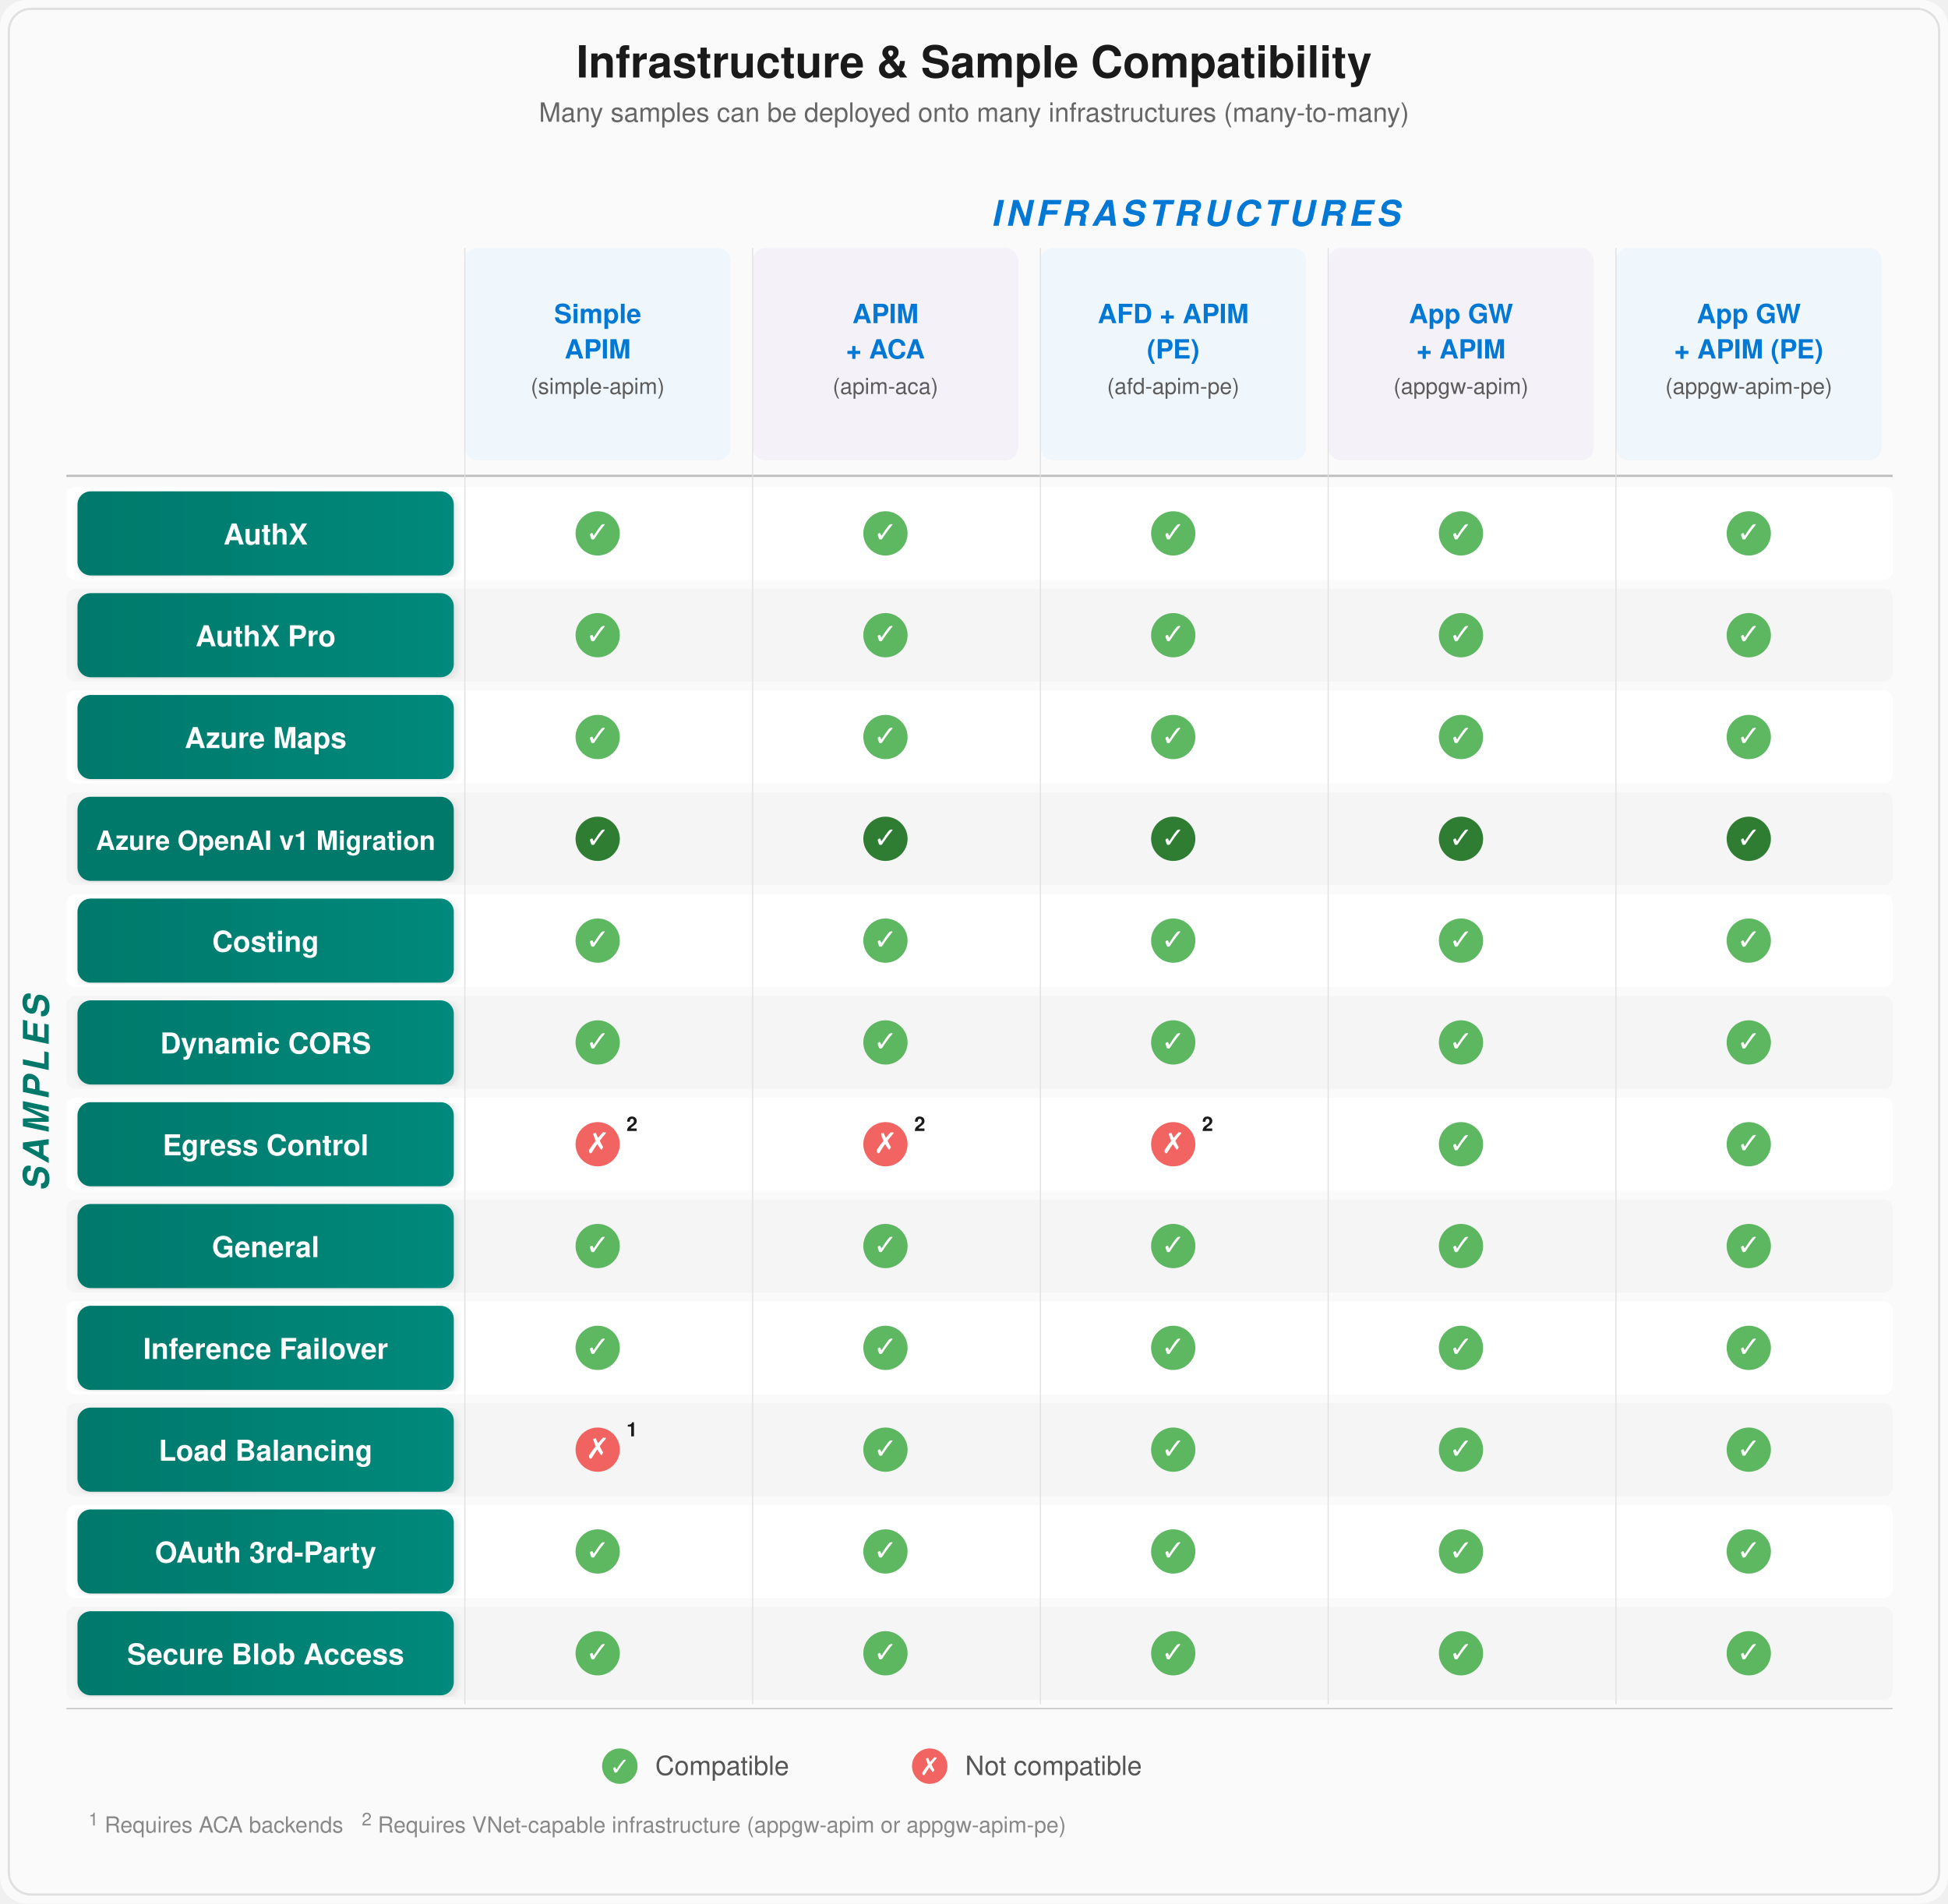
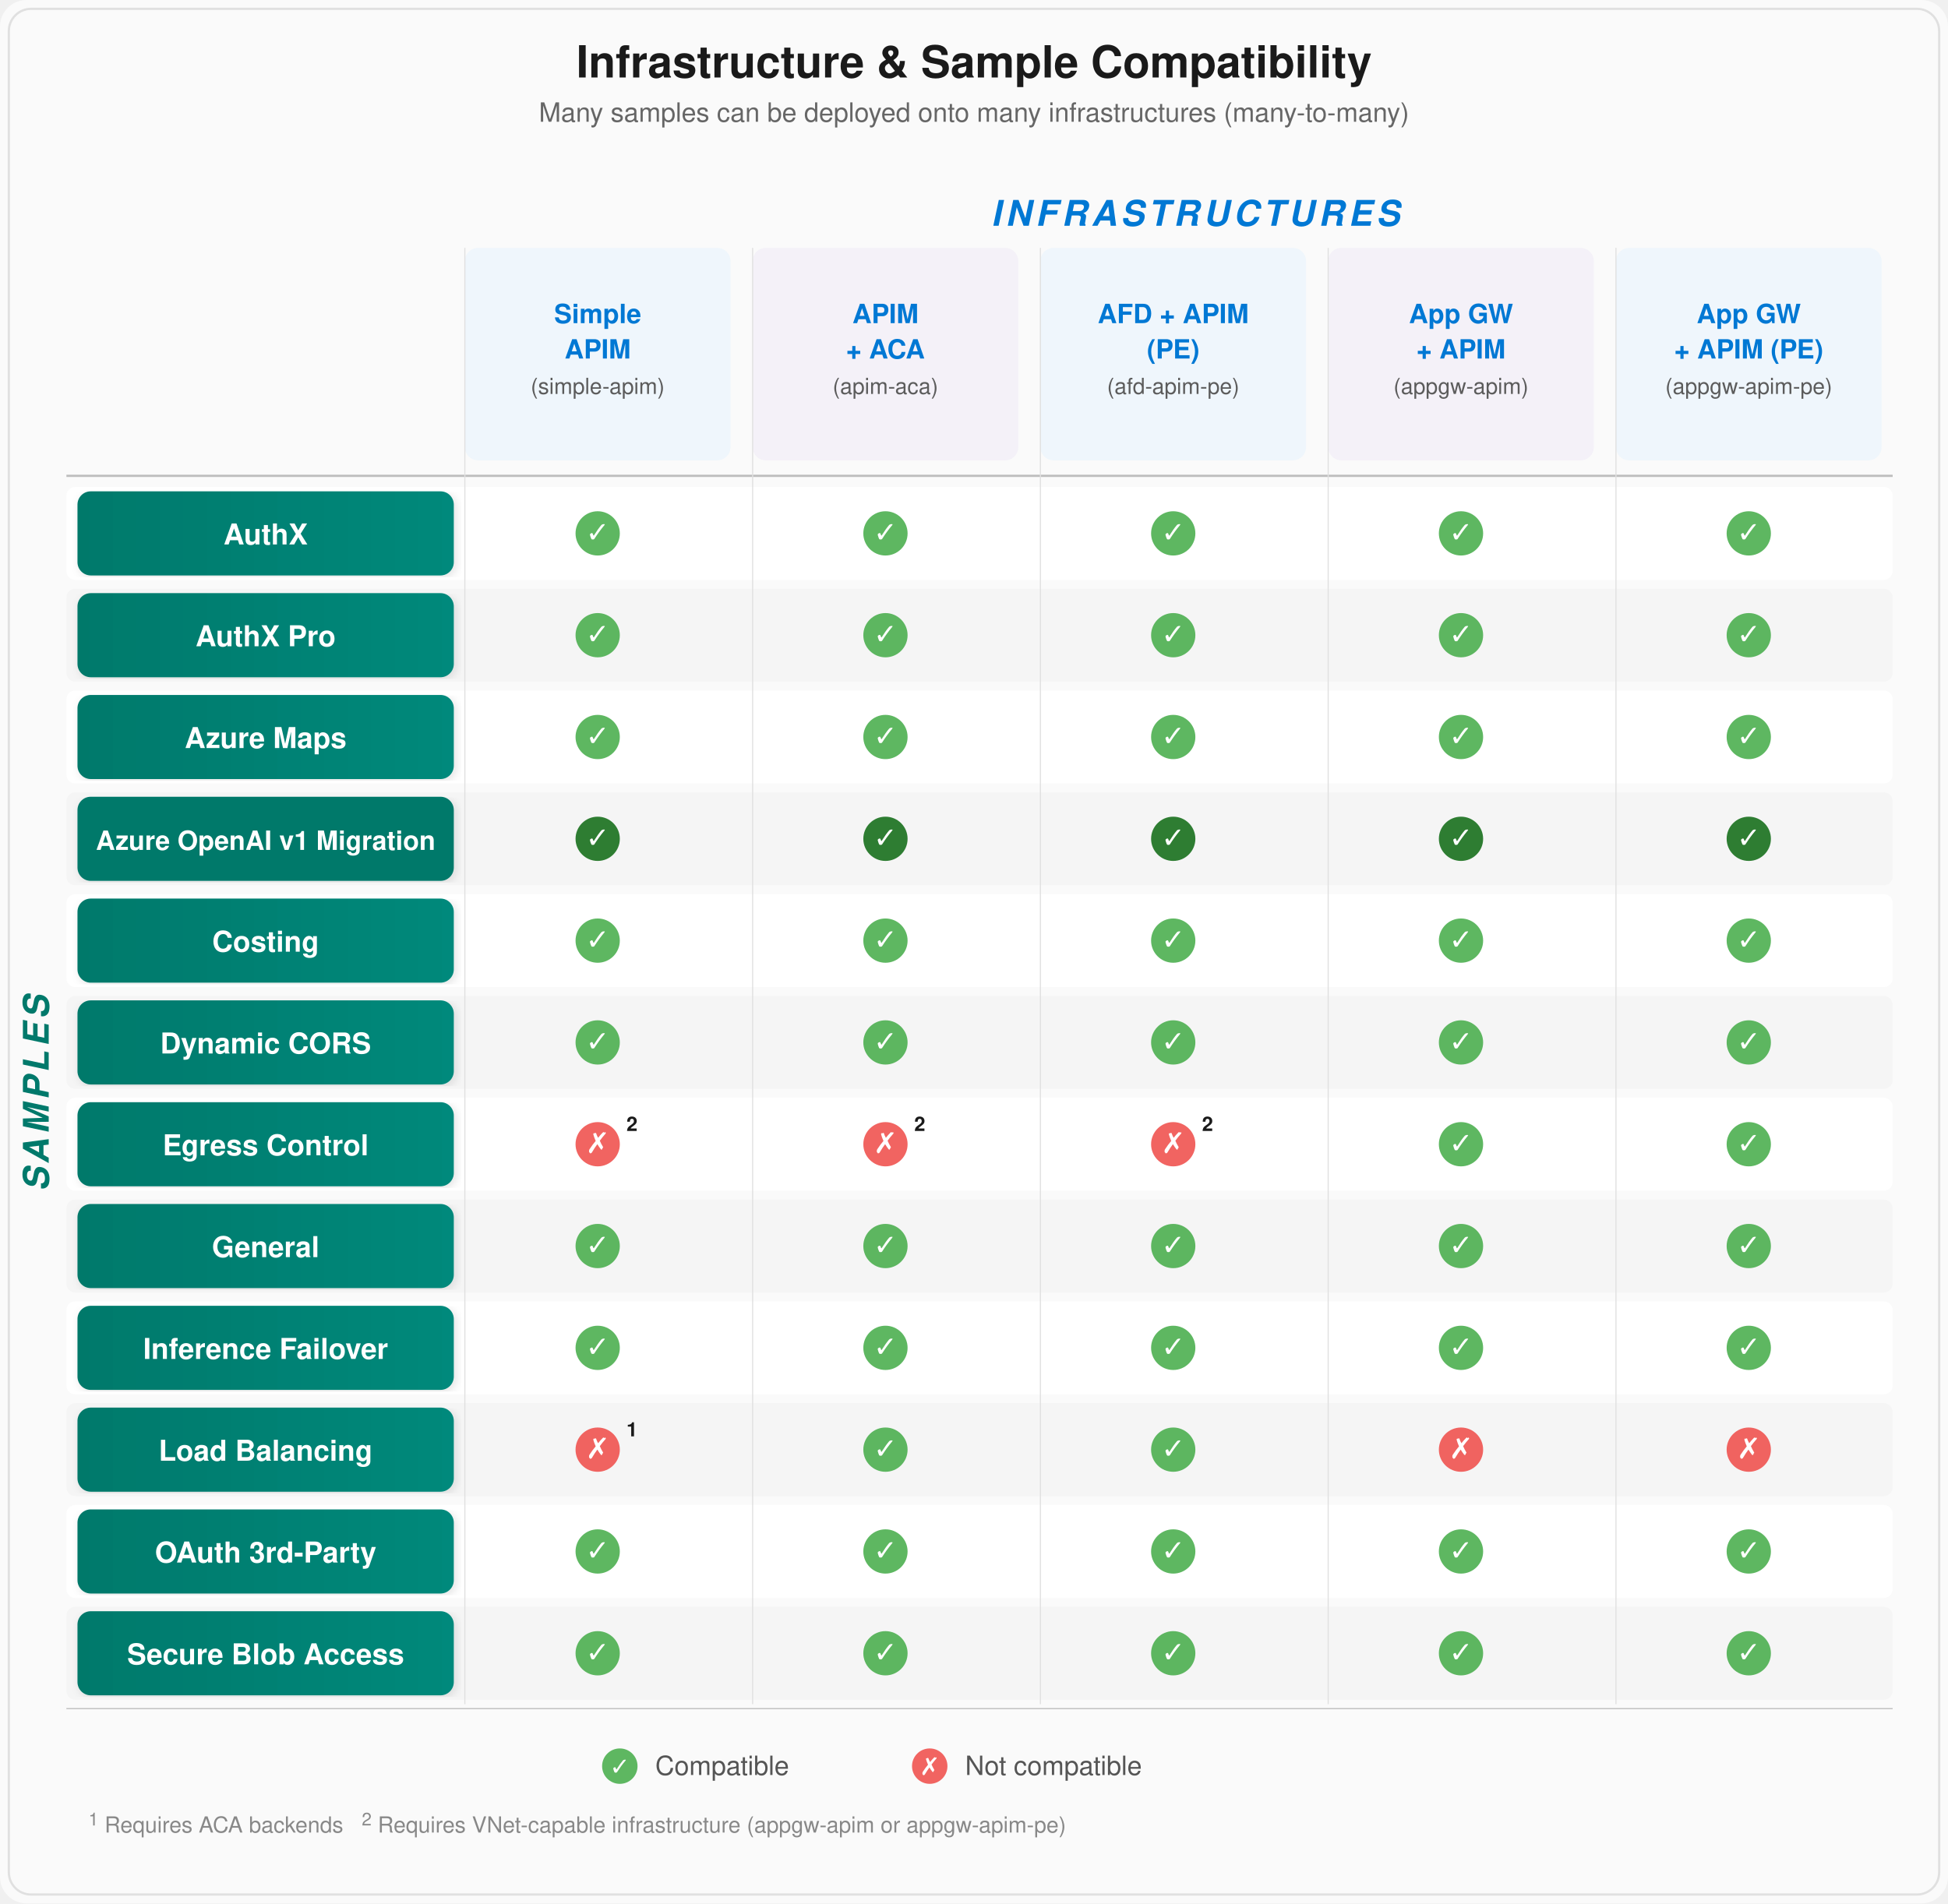
<svg xmlns="http://www.w3.org/2000/svg" viewBox="0 0 880 860" font-family="Segoe UI, Helvetica, Arial, sans-serif">
  <defs>
    <linearGradient id="headerGrad" x1="0%" y1="0%" x2="0%" y2="100%">
      <stop offset="0%" stop-color="#0078D4" />
      <stop offset="100%" stop-color="#005A9E" />
    </linearGradient>
    <linearGradient id="rowLabelGrad" x1="0%" y1="0%" x2="100%" y2="0%">
      <stop offset="0%" stop-color="#00796B" />
      <stop offset="100%" stop-color="#00897B" />
    </linearGradient>
    <filter id="shadow" x="-2%" y="-2%" width="104%" height="104%">
      <feDropShadow dx="1" dy="1" stdDeviation="2" flood-opacity="0.12" />
    </filter>
  </defs>
  <rect width="880" height="860" rx="12" fill="#FAFAFA" />
  <rect x="4" y="4" width="872" height="852" rx="10" fill="none" stroke="#E0E0E0" stroke-width="1" />
  <g transform="translate(0,20)">
    <text x="440" y="15" text-anchor="middle" font-size="20" font-weight="700" fill="#1A1A1A">Infrastructure &amp; Sample Compatibility</text>
    <text x="440" y="35" text-anchor="middle" font-size="12" fill="#666666">Many samples can be deployed onto many infrastructures (many-to-many)</text>
    <text x="540" y="82" text-anchor="middle" font-size="16" font-weight="700" font-style="italic" fill="#0078D4" letter-spacing="2">INFRASTRUCTURES</text>
    <text x="22" y="474" text-anchor="middle" font-size="16" font-weight="700" font-style="italic" fill="#00796B" letter-spacing="2" transform="rotate(-90 22 474)">SAMPLES</text>
    <rect x="210" y="92" width="120" height="96" rx="6" fill="#E3F2FD" opacity="0.5" />
    <rect x="340" y="92" width="120" height="96" rx="6" fill="#EDE7F6" opacity="0.5" />
    <rect x="470" y="92" width="120" height="96" rx="6" fill="#E3F2FD" opacity="0.5" />
    <rect x="600" y="92" width="120" height="96" rx="6" fill="#EDE7F6" opacity="0.5" />
    <rect x="730" y="92" width="120" height="96" rx="6" fill="#E3F2FD" opacity="0.5" />
    <text x="270" y="126" text-anchor="middle" font-size="12" font-weight="600" fill="#0078D4">Simple</text>
    <text x="270" y="142" text-anchor="middle" font-size="12" font-weight="600" fill="#0078D4">APIM</text>
    <text x="270" y="158" text-anchor="middle" font-size="10" fill="#5C5C5C">(simple-apim)</text>
    <text x="400" y="126" text-anchor="middle" font-size="12" font-weight="600" fill="#0078D4">APIM</text>
    <text x="400" y="142" text-anchor="middle" font-size="12" font-weight="600" fill="#0078D4">+ ACA</text>
    <text x="400" y="158" text-anchor="middle" font-size="10" fill="#5C5C5C">(apim-aca)</text>
    <text x="530" y="126" text-anchor="middle" font-size="12" font-weight="600" fill="#0078D4">AFD + APIM</text>
    <text x="530" y="142" text-anchor="middle" font-size="12" font-weight="600" fill="#0078D4">(PE)</text>
    <text x="530" y="158" text-anchor="middle" font-size="10" fill="#5C5C5C">(afd-apim-pe)</text>
    <text x="660" y="126" text-anchor="middle" font-size="12" font-weight="600" fill="#0078D4">App GW</text>
    <text x="660" y="142" text-anchor="middle" font-size="12" font-weight="600" fill="#0078D4">+ APIM</text>
    <text x="660" y="158" text-anchor="middle" font-size="10" fill="#5C5C5C">(appgw-apim)</text>
    <text x="790" y="126" text-anchor="middle" font-size="12" font-weight="600" fill="#0078D4">App GW</text>
    <text x="790" y="142" text-anchor="middle" font-size="12" font-weight="600" fill="#0078D4">+ APIM (PE)</text>
    <text x="790" y="158" text-anchor="middle" font-size="10" fill="#5C5C5C">(appgw-apim-pe)</text>
    <line x1="30" y1="195" x2="855" y2="195" stroke="#BDBDBD" stroke-width="1" />
    <rect x="30" y="200" width="825" height="42" rx="4" fill="#FFFFFF" />
    <rect x="35" y="202" width="170" height="38" rx="6" fill="url(#rowLabelGrad)" filter="url(#shadow)" />
    <text x="120" y="226" text-anchor="middle" font-size="13" font-weight="600" fill="#FFFFFF">AuthX</text>
    <rect x="30" y="246" width="825" height="42" rx="4" fill="#F5F5F5" />
    <rect x="35" y="248" width="170" height="38" rx="6" fill="url(#rowLabelGrad)" filter="url(#shadow)" />
    <text x="120" y="272" text-anchor="middle" font-size="13" font-weight="600" fill="#FFFFFF">AuthX Pro</text>
    <rect x="30" y="292" width="825" height="42" rx="4" fill="#FFFFFF" />
    <rect x="35" y="294" width="170" height="38" rx="6" fill="url(#rowLabelGrad)" filter="url(#shadow)" />
    <text x="120" y="318" text-anchor="middle" font-size="13" font-weight="600" fill="#FFFFFF">Azure Maps</text>
    <g id="azure-openai-v1-migration" aria-label="Azure OpenAI v1 Migration: compatible with all infrastructures">
      <rect x="30" y="338" width="825" height="42" rx="4" fill="#F5F5F5" />
      <rect x="35" y="340" width="170" height="38" rx="6" fill="#00796B" filter="url(#shadow)" />
      <text x="120" y="364" text-anchor="middle" font-size="12" font-weight="600" fill="#FFFFFF">Azure OpenAI v1 Migration</text>
      <circle cx="270" cy="359" r="10" fill="#2E7D32" />
      <text x="270" y="363" text-anchor="middle" font-size="13" font-weight="700" fill="#FFFFFF">✓</text>
      <circle cx="400" cy="359" r="10" fill="#2E7D32" />
      <text x="400" y="363" text-anchor="middle" font-size="13" font-weight="700" fill="#FFFFFF">✓</text>
      <circle cx="530" cy="359" r="10" fill="#2E7D32" />
      <text x="530" y="363" text-anchor="middle" font-size="13" font-weight="700" fill="#FFFFFF">✓</text>
      <circle cx="660" cy="359" r="10" fill="#2E7D32" />
      <text x="660" y="363" text-anchor="middle" font-size="13" font-weight="700" fill="#FFFFFF">✓</text>
      <circle cx="790" cy="359" r="10" fill="#2E7D32" />
      <text x="790" y="363" text-anchor="middle" font-size="13" font-weight="700" fill="#FFFFFF">✓</text>
    </g>
    <g transform="translate(0,46)">
      <rect x="30" y="338" width="825" height="42" rx="4" fill="#FFFFFF" />
      <rect x="35" y="340" width="170" height="38" rx="6" fill="url(#rowLabelGrad)" filter="url(#shadow)" />
      <text x="120" y="364" text-anchor="middle" font-size="13" font-weight="600" fill="#FFFFFF">Costing</text>
      <rect x="30" y="384" width="825" height="42" rx="4" fill="#F5F5F5" />
      <rect x="35" y="386" width="170" height="38" rx="6" fill="url(#rowLabelGrad)" filter="url(#shadow)" />
      <text x="120" y="410" text-anchor="middle" font-size="13" font-weight="600" fill="#FFFFFF">Dynamic CORS</text>
      <rect x="30" y="430" width="825" height="42" rx="4" fill="#FFFFFF" />
      <rect x="35" y="432" width="170" height="38" rx="6" fill="url(#rowLabelGrad)" filter="url(#shadow)" />
      <text x="120" y="456" text-anchor="middle" font-size="13" font-weight="600" fill="#FFFFFF">Egress Control</text>
      <rect x="30" y="476" width="825" height="42" rx="4" fill="#F5F5F5" />
      <rect x="35" y="478" width="170" height="38" rx="6" fill="url(#rowLabelGrad)" filter="url(#shadow)" />
      <text x="120" y="502" text-anchor="middle" font-size="13" font-weight="600" fill="#FFFFFF">General</text>
      <rect x="30" y="522" width="825" height="42" rx="4" fill="#FFFFFF" />
      <rect x="35" y="524" width="170" height="38" rx="6" fill="url(#rowLabelGrad)" filter="url(#shadow)" />
      <text x="120" y="548" text-anchor="middle" font-size="13" font-weight="600" fill="#FFFFFF">Inference Failover</text>
      <rect x="30" y="568" width="825" height="42" rx="4" fill="#F5F5F5" />
      <rect x="35" y="570" width="170" height="38" rx="6" fill="url(#rowLabelGrad)" filter="url(#shadow)" />
      <text x="120" y="594" text-anchor="middle" font-size="13" font-weight="600" fill="#FFFFFF">Load Balancing</text>
      <rect x="30" y="614" width="825" height="42" rx="4" fill="#FFFFFF" />
      <rect x="35" y="616" width="170" height="38" rx="6" fill="url(#rowLabelGrad)" filter="url(#shadow)" />
      <text x="120" y="640" text-anchor="middle" font-size="13" font-weight="600" fill="#FFFFFF">OAuth 3rd-Party</text>
      <rect x="30" y="660" width="825" height="42" rx="4" fill="#F5F5F5" />
      <rect x="35" y="662" width="170" height="38" rx="6" fill="url(#rowLabelGrad)" filter="url(#shadow)" />
      <text x="120" y="686" text-anchor="middle" font-size="13" font-weight="600" fill="#FFFFFF">Secure Blob Access</text>
    </g>
    <line x1="210" y1="92" x2="210" y2="750" stroke="#E0E0E0" stroke-width="0.5" />
    <line x1="340" y1="92" x2="340" y2="750" stroke="#E0E0E0" stroke-width="0.5" />
    <line x1="470" y1="92" x2="470" y2="750" stroke="#E0E0E0" stroke-width="0.5" />
    <line x1="600" y1="92" x2="600" y2="750" stroke="#E0E0E0" stroke-width="0.5" />
    <line x1="730" y1="92" x2="730" y2="750" stroke="#E0E0E0" stroke-width="0.5" />
    <circle cx="270" cy="221" r="10" fill="#4CAF50" opacity="0.9" />
    <text x="270" y="225" text-anchor="middle" font-size="13" font-weight="700" fill="#FFFFFF">✓</text>
    <circle cx="400" cy="221" r="10" fill="#4CAF50" opacity="0.9" />
    <text x="400" y="225" text-anchor="middle" font-size="13" font-weight="700" fill="#FFFFFF">✓</text>
    <circle cx="530" cy="221" r="10" fill="#4CAF50" opacity="0.9" />
    <text x="530" y="225" text-anchor="middle" font-size="13" font-weight="700" fill="#FFFFFF">✓</text>
    <circle cx="660" cy="221" r="10" fill="#4CAF50" opacity="0.9" />
    <text x="660" y="225" text-anchor="middle" font-size="13" font-weight="700" fill="#FFFFFF">✓</text>
    <circle cx="790" cy="221" r="10" fill="#4CAF50" opacity="0.9" />
    <text x="790" y="225" text-anchor="middle" font-size="13" font-weight="700" fill="#FFFFFF">✓</text>
    <circle cx="270" cy="267" r="10" fill="#4CAF50" opacity="0.9" />
    <text x="270" y="271" text-anchor="middle" font-size="13" font-weight="700" fill="#FFFFFF">✓</text>
    <circle cx="400" cy="267" r="10" fill="#4CAF50" opacity="0.9" />
    <text x="400" y="271" text-anchor="middle" font-size="13" font-weight="700" fill="#FFFFFF">✓</text>
    <circle cx="530" cy="267" r="10" fill="#4CAF50" opacity="0.9" />
    <text x="530" y="271" text-anchor="middle" font-size="13" font-weight="700" fill="#FFFFFF">✓</text>
    <circle cx="660" cy="267" r="10" fill="#4CAF50" opacity="0.9" />
    <text x="660" y="271" text-anchor="middle" font-size="13" font-weight="700" fill="#FFFFFF">✓</text>
    <circle cx="790" cy="267" r="10" fill="#4CAF50" opacity="0.9" />
    <text x="790" y="271" text-anchor="middle" font-size="13" font-weight="700" fill="#FFFFFF">✓</text>
    <circle cx="270" cy="313" r="10" fill="#4CAF50" opacity="0.9" />
    <text x="270" y="317" text-anchor="middle" font-size="13" font-weight="700" fill="#FFFFFF">✓</text>
    <circle cx="400" cy="313" r="10" fill="#4CAF50" opacity="0.9" />
    <text x="400" y="317" text-anchor="middle" font-size="13" font-weight="700" fill="#FFFFFF">✓</text>
    <circle cx="530" cy="313" r="10" fill="#4CAF50" opacity="0.9" />
    <text x="530" y="317" text-anchor="middle" font-size="13" font-weight="700" fill="#FFFFFF">✓</text>
    <circle cx="660" cy="313" r="10" fill="#4CAF50" opacity="0.9" />
    <text x="660" y="317" text-anchor="middle" font-size="13" font-weight="700" fill="#FFFFFF">✓</text>
    <circle cx="790" cy="313" r="10" fill="#4CAF50" opacity="0.9" />
    <text x="790" y="317" text-anchor="middle" font-size="13" font-weight="700" fill="#FFFFFF">✓</text>
    <g transform="translate(0,46)">
      <circle cx="270" cy="359" r="10" fill="#4CAF50" opacity="0.9" />
      <text x="270" y="363" text-anchor="middle" font-size="13" font-weight="700" fill="#FFFFFF">✓</text>
      <circle cx="400" cy="359" r="10" fill="#4CAF50" opacity="0.9" />
      <text x="400" y="363" text-anchor="middle" font-size="13" font-weight="700" fill="#FFFFFF">✓</text>
      <circle cx="530" cy="359" r="10" fill="#4CAF50" opacity="0.9" />
      <text x="530" y="363" text-anchor="middle" font-size="13" font-weight="700" fill="#FFFFFF">✓</text>
      <circle cx="660" cy="359" r="10" fill="#4CAF50" opacity="0.9" />
      <text x="660" y="363" text-anchor="middle" font-size="13" font-weight="700" fill="#FFFFFF">✓</text>
      <circle cx="790" cy="359" r="10" fill="#4CAF50" opacity="0.9" />
      <text x="790" y="363" text-anchor="middle" font-size="13" font-weight="700" fill="#FFFFFF">✓</text>
      <circle cx="270" cy="405" r="10" fill="#4CAF50" opacity="0.9" />
      <text x="270" y="409" text-anchor="middle" font-size="13" font-weight="700" fill="#FFFFFF">✓</text>
      <circle cx="400" cy="405" r="10" fill="#4CAF50" opacity="0.9" />
      <text x="400" y="409" text-anchor="middle" font-size="13" font-weight="700" fill="#FFFFFF">✓</text>
      <circle cx="530" cy="405" r="10" fill="#4CAF50" opacity="0.9" />
      <text x="530" y="409" text-anchor="middle" font-size="13" font-weight="700" fill="#FFFFFF">✓</text>
      <circle cx="660" cy="405" r="10" fill="#4CAF50" opacity="0.9" />
      <text x="660" y="409" text-anchor="middle" font-size="13" font-weight="700" fill="#FFFFFF">✓</text>
      <circle cx="790" cy="405" r="10" fill="#4CAF50" opacity="0.9" />
      <text x="790" y="409" text-anchor="middle" font-size="13" font-weight="700" fill="#FFFFFF">✓</text>
      <circle cx="270" cy="451" r="10" fill="#EF5350" opacity="0.9" />
      <text x="270" y="455" text-anchor="middle" font-size="13" font-weight="700" fill="#FFFFFF">✗</text>
      <text x="283" y="445" font-size="9" font-weight="600" fill="#1A1A1A">2</text>
      <circle cx="400" cy="451" r="10" fill="#EF5350" opacity="0.9" />
      <text x="400" y="455" text-anchor="middle" font-size="13" font-weight="700" fill="#FFFFFF">✗</text>
      <text x="413" y="445" font-size="9" font-weight="600" fill="#1A1A1A">2</text>
      <circle cx="530" cy="451" r="10" fill="#EF5350" opacity="0.9" />
      <text x="530" y="455" text-anchor="middle" font-size="13" font-weight="700" fill="#FFFFFF">✗</text>
      <text x="543" y="445" font-size="9" font-weight="600" fill="#1A1A1A">2</text>
      <circle cx="660" cy="451" r="10" fill="#4CAF50" opacity="0.9" />
      <text x="660" y="455" text-anchor="middle" font-size="13" font-weight="700" fill="#FFFFFF">✓</text>
      <circle cx="790" cy="451" r="10" fill="#4CAF50" opacity="0.9" />
      <text x="790" y="455" text-anchor="middle" font-size="13" font-weight="700" fill="#FFFFFF">✓</text>
      <circle cx="270" cy="497" r="10" fill="#4CAF50" opacity="0.9" />
      <text x="270" y="501" text-anchor="middle" font-size="13" font-weight="700" fill="#FFFFFF">✓</text>
      <circle cx="400" cy="497" r="10" fill="#4CAF50" opacity="0.9" />
      <text x="400" y="501" text-anchor="middle" font-size="13" font-weight="700" fill="#FFFFFF">✓</text>
      <circle cx="530" cy="497" r="10" fill="#4CAF50" opacity="0.9" />
      <text x="530" y="501" text-anchor="middle" font-size="13" font-weight="700" fill="#FFFFFF">✓</text>
      <circle cx="660" cy="497" r="10" fill="#4CAF50" opacity="0.9" />
      <text x="660" y="501" text-anchor="middle" font-size="13" font-weight="700" fill="#FFFFFF">✓</text>
      <circle cx="790" cy="497" r="10" fill="#4CAF50" opacity="0.9" />
      <text x="790" y="501" text-anchor="middle" font-size="13" font-weight="700" fill="#FFFFFF">✓</text>
      <circle cx="270" cy="543" r="10" fill="#4CAF50" opacity="0.9" />
      <text x="270" y="547" text-anchor="middle" font-size="13" font-weight="700" fill="#FFFFFF">✓</text>
      <circle cx="400" cy="543" r="10" fill="#4CAF50" opacity="0.9" />
      <text x="400" y="547" text-anchor="middle" font-size="13" font-weight="700" fill="#FFFFFF">✓</text>
      <circle cx="530" cy="543" r="10" fill="#4CAF50" opacity="0.9" />
      <text x="530" y="547" text-anchor="middle" font-size="13" font-weight="700" fill="#FFFFFF">✓</text>
      <circle cx="660" cy="543" r="10" fill="#4CAF50" opacity="0.9" />
      <text x="660" y="547" text-anchor="middle" font-size="13" font-weight="700" fill="#FFFFFF">✓</text>
      <circle cx="790" cy="543" r="10" fill="#4CAF50" opacity="0.9" />
      <text x="790" y="547" text-anchor="middle" font-size="13" font-weight="700" fill="#FFFFFF">✓</text>
      <circle cx="270" cy="589" r="10" fill="#EF5350" opacity="0.9" />
      <text x="270" y="593" text-anchor="middle" font-size="13" font-weight="700" fill="#FFFFFF">✗</text>
      <text x="283" y="583" font-size="9" font-weight="600" fill="#1A1A1A">1</text>
      <circle cx="400" cy="589" r="10" fill="#4CAF50" opacity="0.9" />
      <text x="400" y="593" text-anchor="middle" font-size="13" font-weight="700" fill="#FFFFFF">✓</text>
      <circle cx="530" cy="589" r="10" fill="#4CAF50" opacity="0.9" />
      <text x="530" y="593" text-anchor="middle" font-size="13" font-weight="700" fill="#FFFFFF">✓</text>
-       <circle cx="660" cy="589" r="10" fill="#4CAF50" opacity="0.9" />
-       <text x="660" y="593" text-anchor="middle" font-size="13" font-weight="700" fill="#FFFFFF">✓</text>
-       <circle cx="790" cy="589" r="10" fill="#4CAF50" opacity="0.9" />
-       <text x="790" y="593" text-anchor="middle" font-size="13" font-weight="700" fill="#FFFFFF">✓</text>
+       <circle cx="660" cy="589" r="10" fill="#EF5350" opacity="0.9" />
+       <text x="660" y="593" text-anchor="middle" font-size="13" font-weight="700" fill="#FFFFFF">✗</text>
+       <circle cx="790" cy="589" r="10" fill="#EF5350" opacity="0.9" />
+       <text x="790" y="593" text-anchor="middle" font-size="13" font-weight="700" fill="#FFFFFF">✗</text>
      <circle cx="270" cy="635" r="10" fill="#4CAF50" opacity="0.9" />
      <text x="270" y="639" text-anchor="middle" font-size="13" font-weight="700" fill="#FFFFFF">✓</text>
      <circle cx="400" cy="635" r="10" fill="#4CAF50" opacity="0.9" />
      <text x="400" y="639" text-anchor="middle" font-size="13" font-weight="700" fill="#FFFFFF">✓</text>
      <circle cx="530" cy="635" r="10" fill="#4CAF50" opacity="0.9" />
      <text x="530" y="639" text-anchor="middle" font-size="13" font-weight="700" fill="#FFFFFF">✓</text>
      <circle cx="660" cy="635" r="10" fill="#4CAF50" opacity="0.9" />
      <text x="660" y="639" text-anchor="middle" font-size="13" font-weight="700" fill="#FFFFFF">✓</text>
      <circle cx="790" cy="635" r="10" fill="#4CAF50" opacity="0.9" />
      <text x="790" y="639" text-anchor="middle" font-size="13" font-weight="700" fill="#FFFFFF">✓</text>
      <circle cx="270" cy="681" r="10" fill="#4CAF50" opacity="0.9" />
      <text x="270" y="685" text-anchor="middle" font-size="13" font-weight="700" fill="#FFFFFF">✓</text>
      <circle cx="400" cy="681" r="10" fill="#4CAF50" opacity="0.9" />
      <text x="400" y="685" text-anchor="middle" font-size="13" font-weight="700" fill="#FFFFFF">✓</text>
      <circle cx="530" cy="681" r="10" fill="#4CAF50" opacity="0.9" />
      <text x="530" y="685" text-anchor="middle" font-size="13" font-weight="700" fill="#FFFFFF">✓</text>
      <circle cx="660" cy="681" r="10" fill="#4CAF50" opacity="0.9" />
      <text x="660" y="685" text-anchor="middle" font-size="13" font-weight="700" fill="#FFFFFF">✓</text>
      <circle cx="790" cy="681" r="10" fill="#4CAF50" opacity="0.9" />
      <text x="790" y="685" text-anchor="middle" font-size="13" font-weight="700" fill="#FFFFFF">✓</text>
      <line x1="30" y1="706" x2="855" y2="706" stroke="#BDBDBD" stroke-width="0.5" />
      <circle cx="280" cy="732" r="8" fill="#4CAF50" opacity="0.9" />
      <text x="280" y="736" text-anchor="middle" font-size="11" font-weight="700" fill="#FFFFFF">✓</text>
      <text x="296" y="736" font-size="12" fill="#555555">Compatible</text>
      <circle cx="420" cy="732" r="8" fill="#EF5350" opacity="0.9" />
      <text x="420" y="736" text-anchor="middle" font-size="11" font-weight="700" fill="#FFFFFF">✗</text>
      <text x="436" y="736" font-size="12" fill="#555555">Not compatible</text>
      <text x="40" y="762" font-size="10" fill="#888888">
        <tspan font-size="8" baseline-shift="super">1</tspan> Requires ACA backends   <tspan font-size="8" baseline-shift="super">2</tspan> Requires VNet-capable infrastructure (appgw-apim or appgw-apim-pe)</text>
    </g>
  </g>
</svg>
